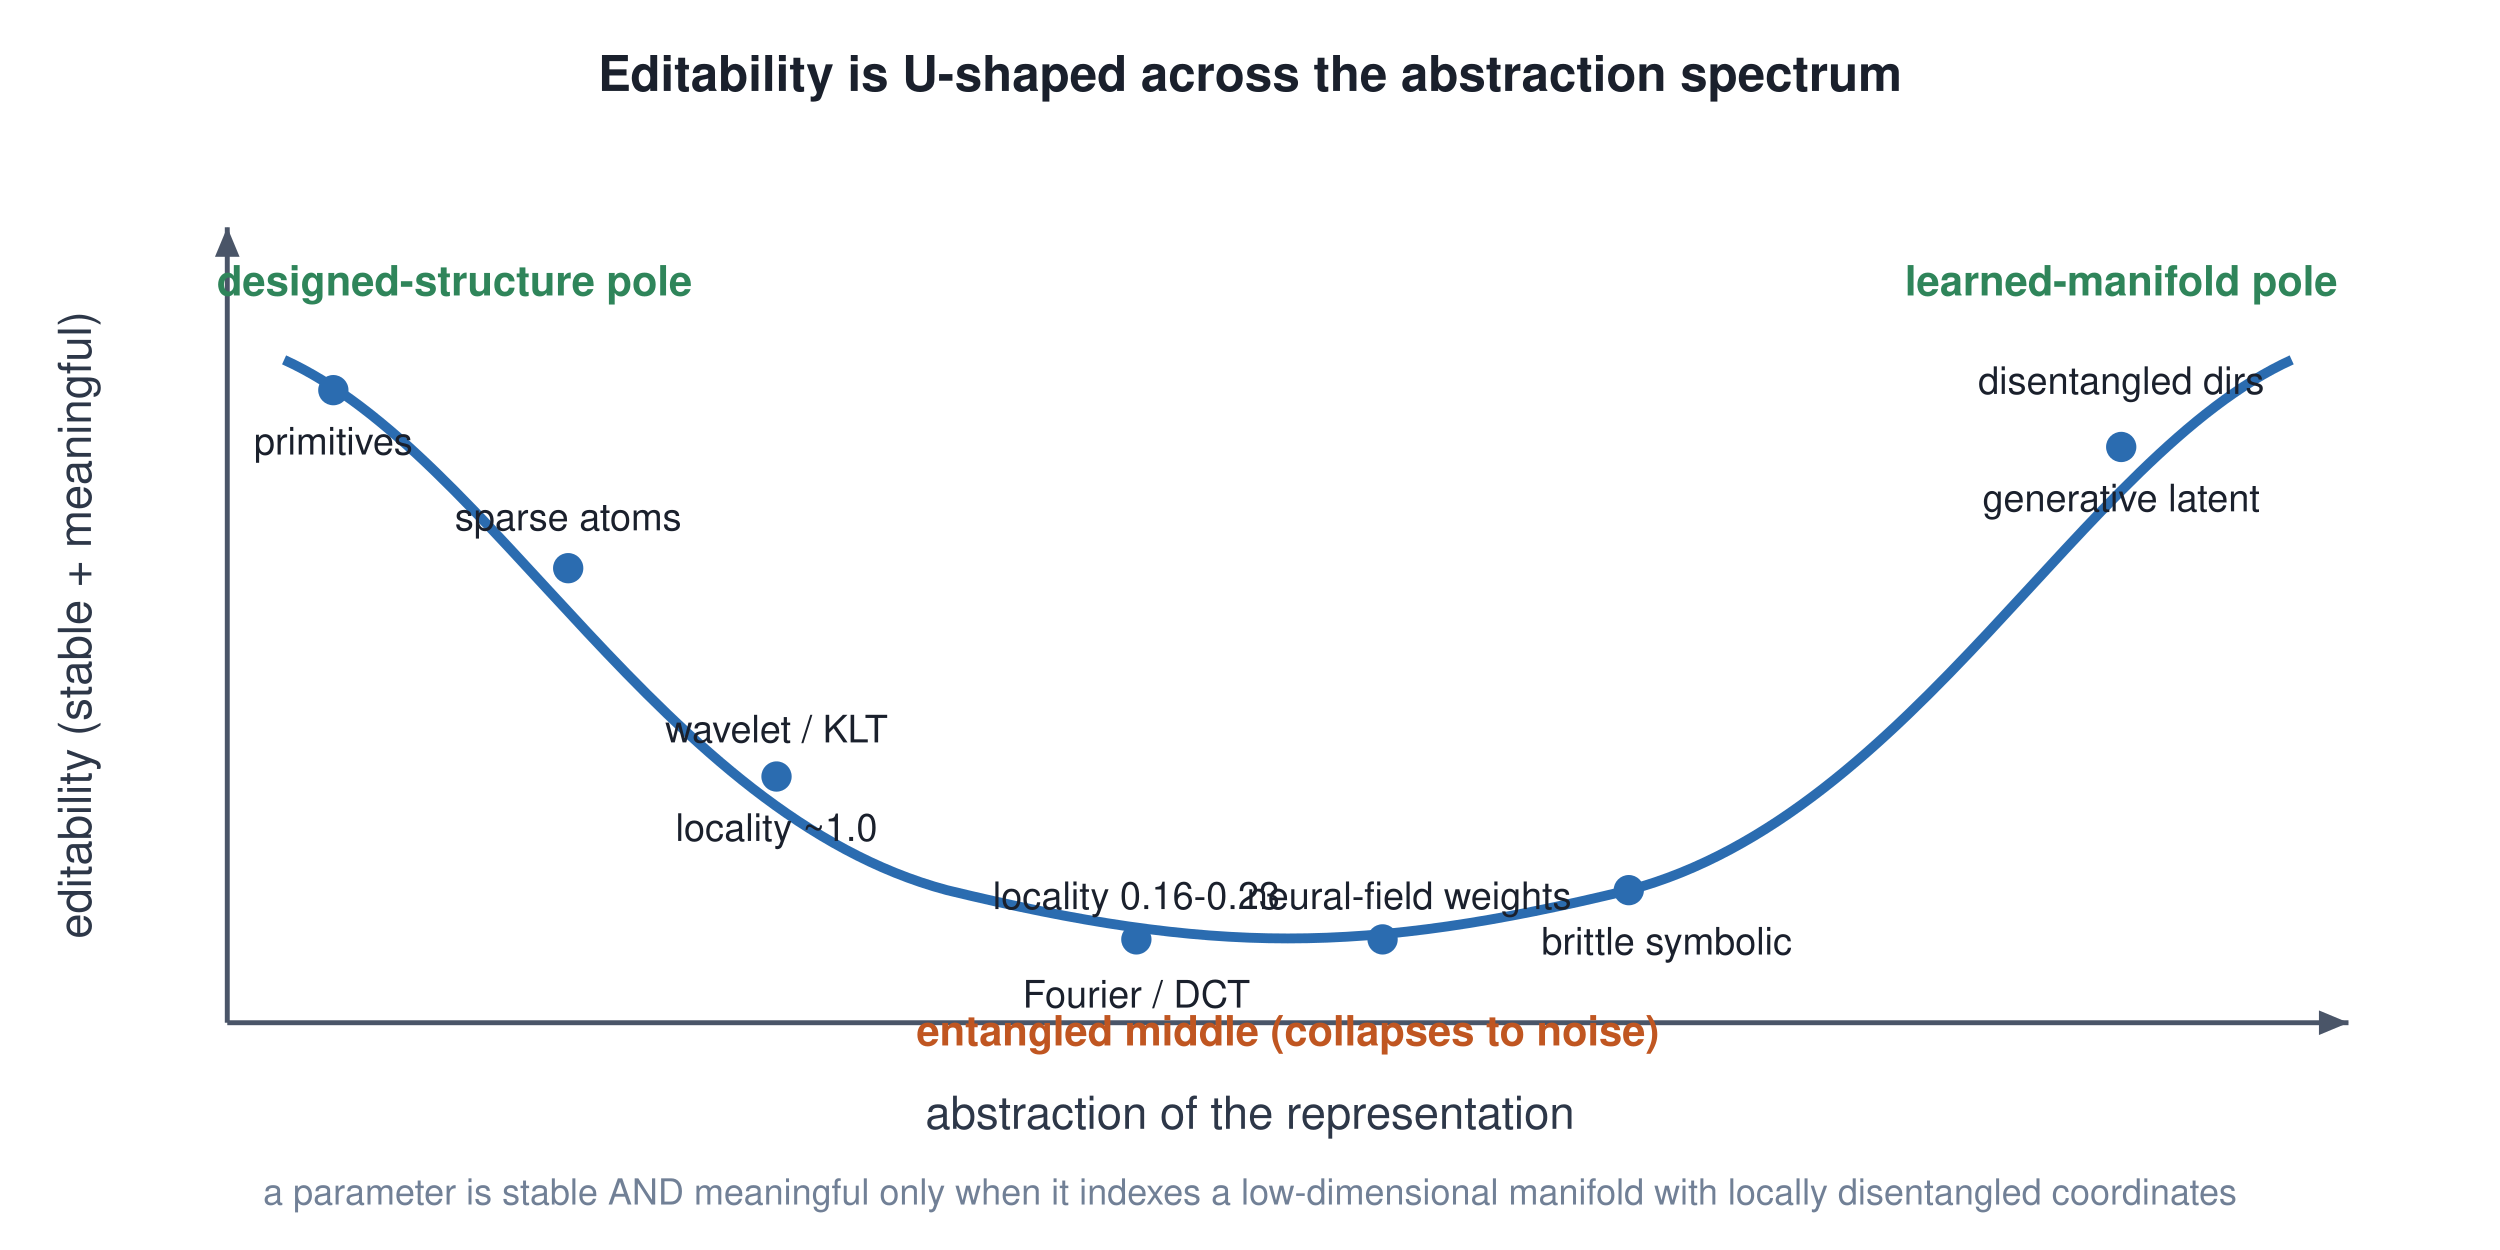
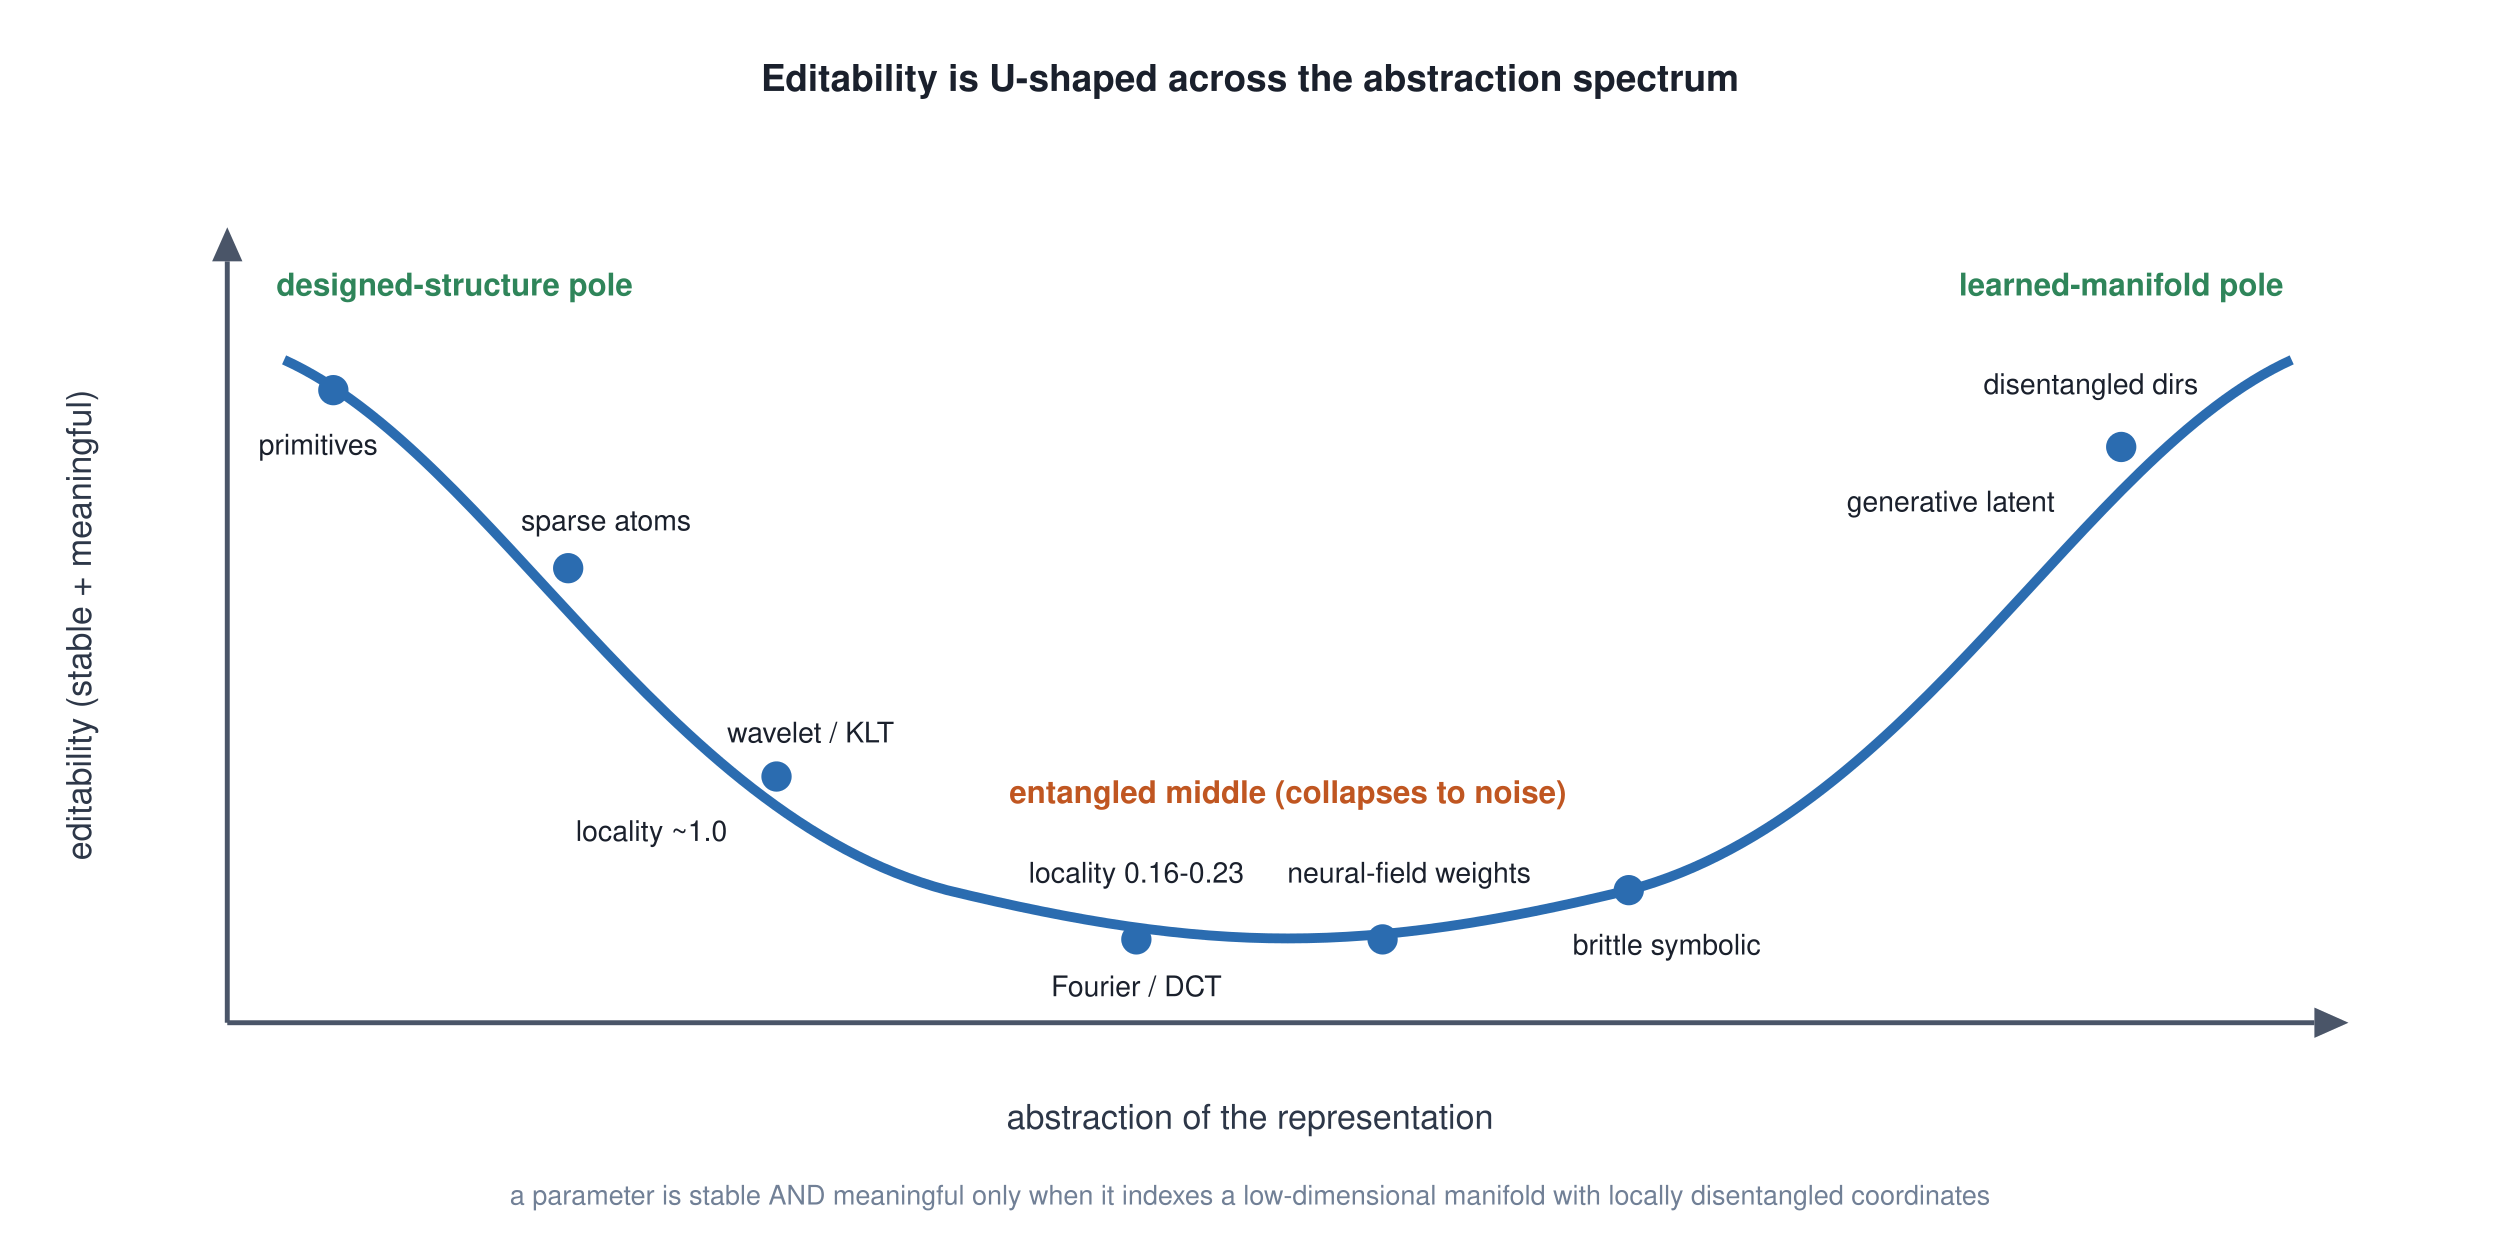
<svg xmlns="http://www.w3.org/2000/svg" width="660" height="330" viewBox="0 0 660 330" font-family="Helvetica, Arial, sans-serif">
  <defs>
-     <marker id="au" markerWidth="8" markerHeight="8" refX="6" refY="2.5" orient="auto">
-       <path d="M0,0 L6,2.5 L0,5 Z" fill="#4a5568" />
-     </marker>
    <style>
-       .ax{stroke:#4a5568;stroke-width:1.3;fill:none;marker-end:url(#au);}
-       .axl{fill:#2d3748;font-size:12px;} .u{fill:none;stroke:#2b6cb0;stroke-width:2.6;}
-       .fam{fill:#1a202c;font-size:10px;text-anchor:middle;} .pole{fill:#2f855a;font-size:11px;font-weight:bold;text-anchor:middle;}
-       .lo{fill:#c05621;font-size:11px;font-weight:bold;text-anchor:middle;} .dot{fill:#2b6cb0;}
+       .ax{stroke:#4a5568;stroke-width:1.3;fill:none;}
+       .axl{fill:#2d3748;font-size:9px;} .u{fill:none;stroke:#2b6cb0;stroke-width:2.6;}
+       .fam{fill:#1a202c;font-size:7.5px;text-anchor:middle;} .pole{fill:#2f855a;font-size:8.25px;font-weight:bold;text-anchor:middle;}
+       .lo{fill:#c05621;font-size:8.25px;font-weight:bold;text-anchor:middle;} .dot{fill:#2b6cb0;}
    </style>
  </defs>
-   <text x="330" y="24" font-size="13" font-weight="bold" fill="#1a202c" text-anchor="middle">Editability is U-shaped across the abstraction spectrum</text>
-   <path class="ax" d="M60,270 L620,270" />
-   <path class="ax" d="M60,270 L60,60" />
+   <text x="330" y="24" font-size="9.75" font-weight="bold" fill="#1a202c" text-anchor="middle">Editability is U-shaped across the abstraction spectrum</text>
+   <path class="ax" d="M60,270 L611,270" />
+   <polygon fill="#4a5568" points="620,270 611,266 611,274" />
+   <path class="ax" d="M60,270 L60,69" />
+   <polygon fill="#4a5568" points="60,60 56,69 64,69" />
  <text class="axl" x="330" y="298" text-anchor="middle">abstraction of the representation</text>
  <text class="axl" x="24" y="165" transform="rotate(-90 24 165)" text-anchor="middle">editability (stable + meaningful)</text>
  <path class="u" d="M75,95 C130,120 175,215 250,235 C320,252 360,252 430,235 C505,215 550,120 605,95" />
  <text class="pole" x="120" y="78">designed-structure pole</text>
  <text class="pole" x="560" y="78">learned-manifold pole</text>
-   <text class="lo" x="340" y="278" dy="-2">entangled middle (collapses to noise)</text>
+   <text class="lo" x="340" y="212">entangled middle (collapses to noise)</text>
  <circle class="dot" cx="88" cy="103" r="4" />
-   <text class="fam" x="88" y="120">primitives</text>
+   <text class="fam" x="84" y="120">primitives</text>
  <circle class="dot" cx="150" cy="150" r="4" />
-   <text class="fam" x="150" y="140">sparse atoms</text>
+   <text class="fam" x="160" y="140">sparse atoms</text>
  <circle class="dot" cx="205" cy="205" r="4" />
-   <text class="fam" x="205" y="196">wavelet / KLT</text>
-   <text class="fam" x="205" y="222" fill="#2f855a">locality ~1.0</text>
+   <text class="fam" x="214" y="196">wavelet / KLT</text>
+   <text class="fam" x="172" y="222" fill="#2f855a">locality ~1.0</text>
  <circle class="dot" cx="300" cy="248" r="4" />
-   <text class="fam" x="300" y="266" fill="#c05621">Fourier / DCT</text>
-   <text class="fam" x="300" y="240" fill="#c05621">locality 0.16-0.23</text>
+   <text class="fam" x="300" y="263" fill="#c05621">Fourier / DCT</text>
+   <text class="fam" x="300" y="233" fill="#c05621">locality 0.16-0.23</text>
  <circle class="dot" cx="365" cy="248" r="4" />
-   <text class="fam" x="372" y="240">neural-field weights</text>
+   <text class="fam" x="372" y="233">neural-field weights</text>
  <circle class="dot" cx="430" cy="235" r="4" />
  <text class="fam" x="440" y="252">brittle symbolic</text>
  <circle class="dot" cx="560" cy="118" r="4" />
-   <text class="fam" x="560" y="135">generative latent</text>
-   <text class="fam" x="560" y="104" fill="#2f855a">disentangled dirs</text>
-   <text x="330" y="318" font-size="9.5" fill="#718096" text-anchor="middle">a parameter is stable AND meaningful only when it indexes a low-dimensional manifold with locally disentangled coordinates</text>
+   <text class="fam" x="515" y="135">generative latent</text>
+   <text class="fam" x="552" y="104" fill="#2f855a">disentangled dirs</text>
+   <text x="330" y="318" font-size="7.125" fill="#718096" text-anchor="middle">a parameter is stable AND meaningful only when it indexes a low-dimensional manifold with locally disentangled coordinates</text>
</svg>
